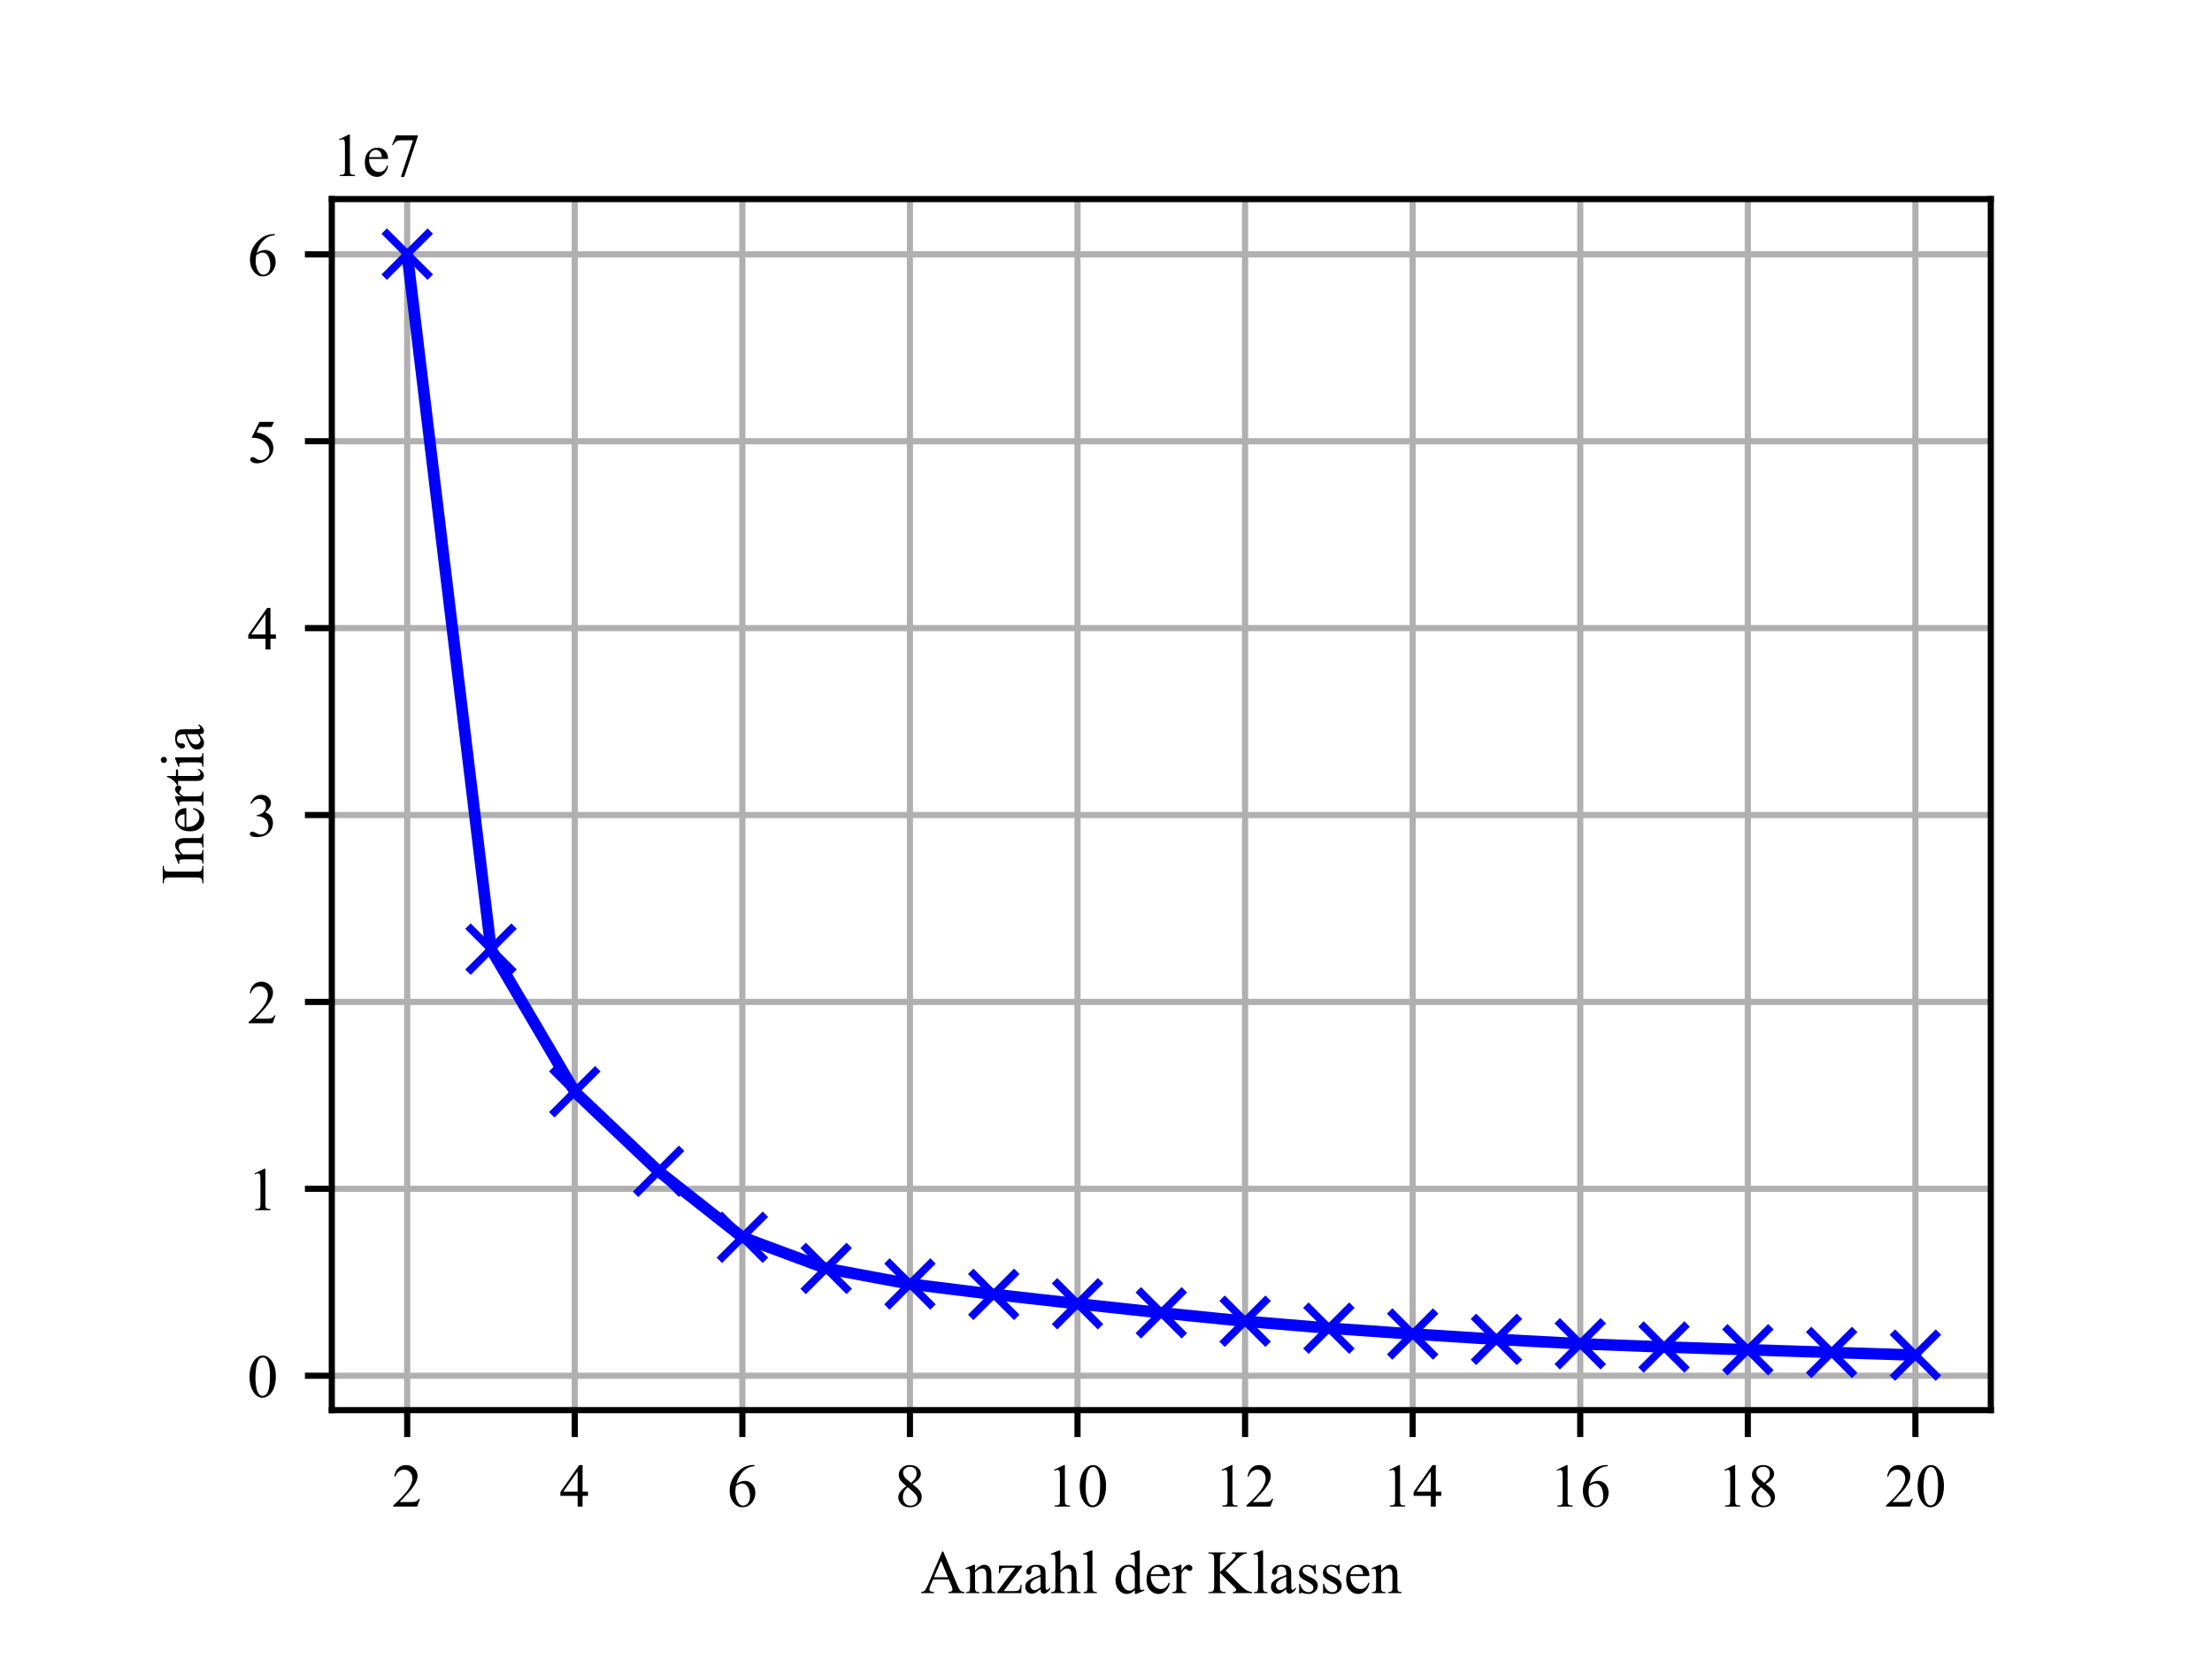
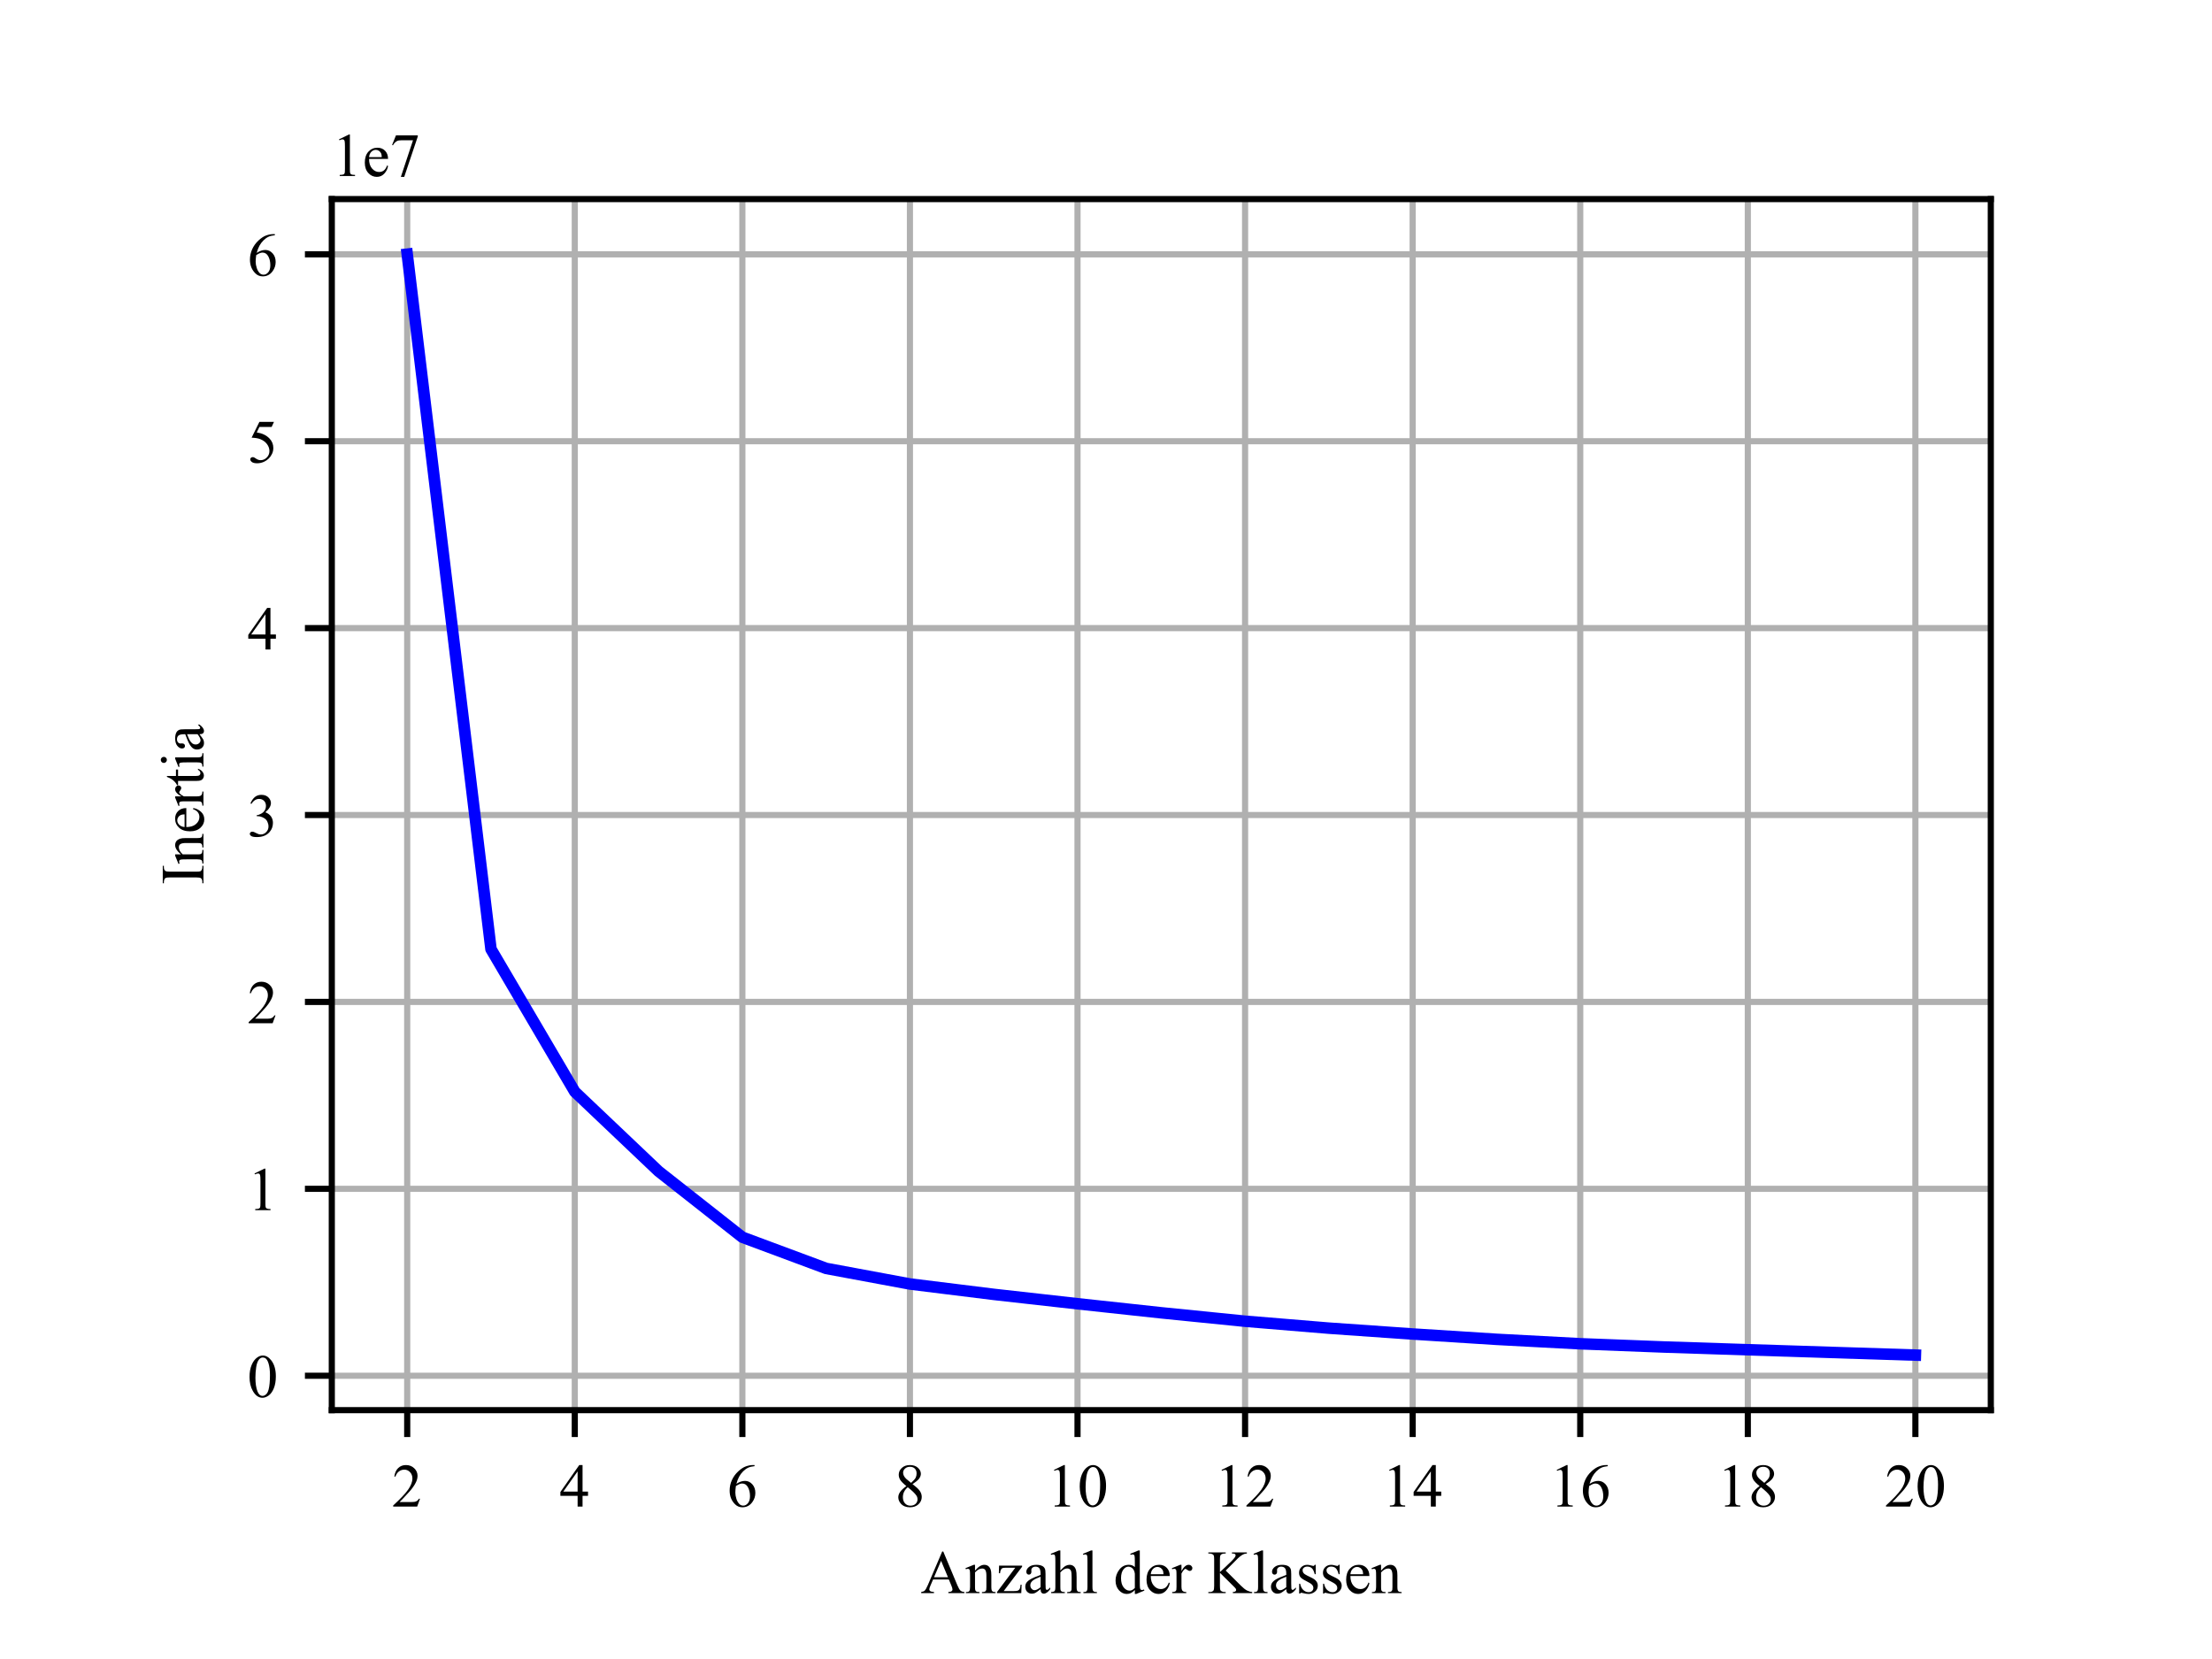
<svg xmlns="http://www.w3.org/2000/svg" xmlns:xlink="http://www.w3.org/1999/xlink" width="288pt" height="216pt" viewBox="0 0 288 216" version="1.1">
  <defs>
    <style type="text/css">*{stroke-linejoin: round; stroke-linecap: butt}</style>
  </defs>
  <g id="figure_1">
    <g id="patch_1">
      <path d="M 0 216  L 288 216  L 288 0  L 0 0  z " style="fill: #ffffff" />
    </g>
    <g id="axes_1">
      <g id="patch_2">
        <path d="M 43.2 183.6  L 259.2 183.6  L 259.2 25.92  L 43.2 25.92  z " style="fill: #ffffff" />
      </g>
      <g id="matplotlib.axis_1">
        <g id="xtick_1">
          <g id="line2d_1">
-             <path d="M 53.018 183.6  L 53.018 25.92  " clip-path="url(#p576af8248b)" style="fill: none; stroke: #b0b0b0; stroke-width: 0.8; stroke-linecap: square" />
+             <path d="M 53.018 183.6  L 53.018 25.92  " clip-path="url(#p8a25c6d193)" style="fill: none; stroke: #b0b0b0; stroke-width: 0.8; stroke-linecap: square" />
          </g>
          <g id="line2d_2">
            <defs>
-               <path id="m3643030b24" d="M 0 0  L 0 3.5  " style="stroke: #000000; stroke-width: 0.8" />
-             </defs>
-             <g>
-               <use xlink:href="#m3643030b24" x="53.018" y="183.6" style="stroke: #000000; stroke-width: 0.8" />
+               <path id="m3c3bf019f0" d="M 0 0  L 0 3.5  " style="stroke: #000000; stroke-width: 0.8" />
+             </defs>
+             <g>
+               <use xlink:href="#m3c3bf019f0" x="53.018" y="183.6" style="stroke: #000000; stroke-width: 0.8" />
            </g>
          </g>
          <g id="text_1">
            <g transform="translate(51.01818 196.155) scale(0.08 -0.08)">
              <defs>
                <path id="TimesNewRomanPSMT-32" d="M 2934 816  L 2638 0  L 138 0  L 138 116  Q 1241 1122 1691 1759  Q 2141 2397 2141 2925  Q 2141 3328 1894 3587  Q 1647 3847 1303 3847  Q 991 3847 742 3664  Q 494 3481 375 3128  L 259 3128  Q 338 3706 661 4015  Q 984 4325 1469 4325  Q 1984 4325 2329 3994  Q 2675 3663 2675 3213  Q 2675 2891 2525 2569  Q 2294 2063 1775 1497  Q 997 647 803 472  L 1909 472  Q 2247 472 2383 497  Q 2519 522 2628 598  Q 2738 675 2819 816  L 2934 816  z " transform="scale(0.015625)" />
              </defs>
              <use xlink:href="#TimesNewRomanPSMT-32" />
            </g>
          </g>
        </g>
        <g id="xtick_2">
          <g id="line2d_3">
-             <path d="M 74.836 183.6  L 74.836 25.92  " clip-path="url(#p576af8248b)" style="fill: none; stroke: #b0b0b0; stroke-width: 0.8; stroke-linecap: square" />
+             <path d="M 74.836 183.6  L 74.836 25.92  " clip-path="url(#p8a25c6d193)" style="fill: none; stroke: #b0b0b0; stroke-width: 0.8; stroke-linecap: square" />
          </g>
          <g id="line2d_4">
            <g>
-               <use xlink:href="#m3643030b24" x="74.836" y="183.6" style="stroke: #000000; stroke-width: 0.8" />
+               <use xlink:href="#m3c3bf019f0" x="74.836" y="183.6" style="stroke: #000000; stroke-width: 0.8" />
            </g>
          </g>
          <g id="text_2">
            <g transform="translate(72.83636 196.155) scale(0.08 -0.08)">
              <defs>
                <path id="TimesNewRomanPSMT-34" d="M 2978 1563  L 2978 1119  L 2409 1119  L 2409 0  L 1894 0  L 1894 1119  L 100 1119  L 100 1519  L 2066 4325  L 2409 4325  L 2409 1563  L 2978 1563  z M 1894 1563  L 1894 3666  L 406 1563  L 1894 1563  z " transform="scale(0.015625)" />
              </defs>
              <use xlink:href="#TimesNewRomanPSMT-34" />
            </g>
          </g>
        </g>
        <g id="xtick_3">
          <g id="line2d_5">
-             <path d="M 96.655 183.6  L 96.655 25.92  " clip-path="url(#p576af8248b)" style="fill: none; stroke: #b0b0b0; stroke-width: 0.8; stroke-linecap: square" />
+             <path d="M 96.655 183.6  L 96.655 25.92  " clip-path="url(#p8a25c6d193)" style="fill: none; stroke: #b0b0b0; stroke-width: 0.8; stroke-linecap: square" />
          </g>
          <g id="line2d_6">
            <g>
-               <use xlink:href="#m3643030b24" x="96.655" y="183.6" style="stroke: #000000; stroke-width: 0.8" />
+               <use xlink:href="#m3c3bf019f0" x="96.655" y="183.6" style="stroke: #000000; stroke-width: 0.8" />
            </g>
          </g>
          <g id="text_3">
            <g transform="translate(94.65454 196.155) scale(0.08 -0.08)">
              <defs>
                <path id="TimesNewRomanPSMT-36" d="M 2869 4325  L 2869 4209  Q 2456 4169 2195 4045  Q 1934 3922 1679 3669  Q 1425 3416 1258 3105  Q 1091 2794 978 2366  Q 1428 2675 1881 2675  Q 2316 2675 2634 2325  Q 2953 1975 2953 1425  Q 2953 894 2631 456  Q 2244 -75 1606 -75  Q 1172 -75 869 213  Q 275 772 275 1663  Q 275 2231 503 2743  Q 731 3256 1154 3653  Q 1578 4050 1965 4187  Q 2353 4325 2688 4325  L 2869 4325  z M 925 2138  Q 869 1716 869 1456  Q 869 1156 980 804  Q 1091 453 1309 247  Q 1469 100 1697 100  Q 1969 100 2183 356  Q 2397 613 2397 1088  Q 2397 1622 2184 2012  Q 1972 2403 1581 2403  Q 1463 2403 1327 2353  Q 1191 2303 925 2138  z " transform="scale(0.015625)" />
              </defs>
              <use xlink:href="#TimesNewRomanPSMT-36" />
            </g>
          </g>
        </g>
        <g id="xtick_4">
          <g id="line2d_7">
-             <path d="M 118.473 183.6  L 118.473 25.92  " clip-path="url(#p576af8248b)" style="fill: none; stroke: #b0b0b0; stroke-width: 0.8; stroke-linecap: square" />
+             <path d="M 118.473 183.6  L 118.473 25.92  " clip-path="url(#p8a25c6d193)" style="fill: none; stroke: #b0b0b0; stroke-width: 0.8; stroke-linecap: square" />
          </g>
          <g id="line2d_8">
            <g>
-               <use xlink:href="#m3643030b24" x="118.473" y="183.6" style="stroke: #000000; stroke-width: 0.8" />
+               <use xlink:href="#m3c3bf019f0" x="118.473" y="183.6" style="stroke: #000000; stroke-width: 0.8" />
            </g>
          </g>
          <g id="text_4">
            <g transform="translate(116.4727 196.155) scale(0.08 -0.08)">
              <defs>
                <path id="TimesNewRomanPSMT-38" d="M 1228 2134  Q 725 2547 579 2797  Q 434 3047 434 3316  Q 434 3728 753 4026  Q 1072 4325 1600 4325  Q 2113 4325 2425 4047  Q 2738 3769 2738 3413  Q 2738 3175 2569 2928  Q 2400 2681 1866 2347  Q 2416 1922 2594 1678  Q 2831 1359 2831 1006  Q 2831 559 2490 242  Q 2150 -75 1597 -75  Q 994 -75 656 303  Q 388 606 388 966  Q 388 1247 577 1523  Q 766 1800 1228 2134  z M 1719 2469  Q 2094 2806 2194 3001  Q 2294 3197 2294 3444  Q 2294 3772 2109 3958  Q 1925 4144 1606 4144  Q 1288 4144 1088 3959  Q 888 3775 888 3528  Q 888 3366 970 3203  Q 1053 3041 1206 2894  L 1719 2469  z M 1375 2016  Q 1116 1797 991 1539  Q 866 1281 866 981  Q 866 578 1086 336  Q 1306 94 1647 94  Q 1984 94 2187 284  Q 2391 475 2391 747  Q 2391 972 2272 1150  Q 2050 1481 1375 2016  z " transform="scale(0.015625)" />
              </defs>
              <use xlink:href="#TimesNewRomanPSMT-38" />
            </g>
          </g>
        </g>
        <g id="xtick_5">
          <g id="line2d_9">
-             <path d="M 140.291 183.6  L 140.291 25.92  " clip-path="url(#p576af8248b)" style="fill: none; stroke: #b0b0b0; stroke-width: 0.8; stroke-linecap: square" />
+             <path d="M 140.291 183.6  L 140.291 25.92  " clip-path="url(#p8a25c6d193)" style="fill: none; stroke: #b0b0b0; stroke-width: 0.8; stroke-linecap: square" />
          </g>
          <g id="line2d_10">
            <g>
-               <use xlink:href="#m3643030b24" x="140.291" y="183.6" style="stroke: #000000; stroke-width: 0.8" />
+               <use xlink:href="#m3c3bf019f0" x="140.291" y="183.6" style="stroke: #000000; stroke-width: 0.8" />
            </g>
          </g>
          <g id="text_5">
            <g transform="translate(136.2909 196.155) scale(0.08 -0.08)">
              <defs>
                <path id="TimesNewRomanPSMT-31" d="M 750 3822  L 1781 4325  L 1884 4325  L 1884 747  Q 1884 391 1914 303  Q 1944 216 2037 169  Q 2131 122 2419 116  L 2419 0  L 825 0  L 825 116  Q 1125 122 1212 167  Q 1300 213 1334 289  Q 1369 366 1369 747  L 1369 3034  Q 1369 3497 1338 3628  Q 1316 3728 1258 3775  Q 1200 3822 1119 3822  Q 1003 3822 797 3725  L 750 3822  z " transform="scale(0.015625)" />
                <path id="TimesNewRomanPSMT-30" d="M 231 2094  Q 231 2819 450 3342  Q 669 3866 1031 4122  Q 1313 4325 1613 4325  Q 2100 4325 2488 3828  Q 2972 3213 2972 2159  Q 2972 1422 2759 906  Q 2547 391 2217 158  Q 1888 -75 1581 -75  Q 975 -75 572 641  Q 231 1244 231 2094  z M 844 2016  Q 844 1141 1059 588  Q 1238 122 1591 122  Q 1759 122 1940 273  Q 2122 425 2216 781  Q 2359 1319 2359 2297  Q 2359 3022 2209 3506  Q 2097 3866 1919 4016  Q 1791 4119 1609 4119  Q 1397 4119 1231 3928  Q 1006 3669 925 3112  Q 844 2556 844 2016  z " transform="scale(0.015625)" />
              </defs>
              <use xlink:href="#TimesNewRomanPSMT-31" />
              <use xlink:href="#TimesNewRomanPSMT-30" x="50" />
            </g>
          </g>
        </g>
        <g id="xtick_6">
          <g id="line2d_11">
-             <path d="M 162.109 183.6  L 162.109 25.92  " clip-path="url(#p576af8248b)" style="fill: none; stroke: #b0b0b0; stroke-width: 0.8; stroke-linecap: square" />
+             <path d="M 162.109 183.6  L 162.109 25.92  " clip-path="url(#p8a25c6d193)" style="fill: none; stroke: #b0b0b0; stroke-width: 0.8; stroke-linecap: square" />
          </g>
          <g id="line2d_12">
            <g>
-               <use xlink:href="#m3643030b24" x="162.109" y="183.6" style="stroke: #000000; stroke-width: 0.8" />
+               <use xlink:href="#m3c3bf019f0" x="162.109" y="183.6" style="stroke: #000000; stroke-width: 0.8" />
            </g>
          </g>
          <g id="text_6">
            <g transform="translate(158.1091 196.155) scale(0.08 -0.08)">
              <use xlink:href="#TimesNewRomanPSMT-31" />
              <use xlink:href="#TimesNewRomanPSMT-32" x="50" />
            </g>
          </g>
        </g>
        <g id="xtick_7">
          <g id="line2d_13">
-             <path d="M 183.927 183.6  L 183.927 25.92  " clip-path="url(#p576af8248b)" style="fill: none; stroke: #b0b0b0; stroke-width: 0.8; stroke-linecap: square" />
+             <path d="M 183.927 183.6  L 183.927 25.92  " clip-path="url(#p8a25c6d193)" style="fill: none; stroke: #b0b0b0; stroke-width: 0.8; stroke-linecap: square" />
          </g>
          <g id="line2d_14">
            <g>
-               <use xlink:href="#m3643030b24" x="183.927" y="183.6" style="stroke: #000000; stroke-width: 0.8" />
+               <use xlink:href="#m3c3bf019f0" x="183.927" y="183.6" style="stroke: #000000; stroke-width: 0.8" />
            </g>
          </g>
          <g id="text_7">
            <g transform="translate(179.9273 196.155) scale(0.08 -0.08)">
              <use xlink:href="#TimesNewRomanPSMT-31" />
              <use xlink:href="#TimesNewRomanPSMT-34" x="50" />
            </g>
          </g>
        </g>
        <g id="xtick_8">
          <g id="line2d_15">
-             <path d="M 205.745 183.6  L 205.745 25.92  " clip-path="url(#p576af8248b)" style="fill: none; stroke: #b0b0b0; stroke-width: 0.8; stroke-linecap: square" />
+             <path d="M 205.745 183.6  L 205.745 25.92  " clip-path="url(#p8a25c6d193)" style="fill: none; stroke: #b0b0b0; stroke-width: 0.8; stroke-linecap: square" />
          </g>
          <g id="line2d_16">
            <g>
-               <use xlink:href="#m3643030b24" x="205.745" y="183.6" style="stroke: #000000; stroke-width: 0.8" />
+               <use xlink:href="#m3c3bf019f0" x="205.745" y="183.6" style="stroke: #000000; stroke-width: 0.8" />
            </g>
          </g>
          <g id="text_8">
            <g transform="translate(201.7455 196.155) scale(0.08 -0.08)">
              <use xlink:href="#TimesNewRomanPSMT-31" />
              <use xlink:href="#TimesNewRomanPSMT-36" x="50" />
            </g>
          </g>
        </g>
        <g id="xtick_9">
          <g id="line2d_17">
-             <path d="M 227.564 183.6  L 227.564 25.92  " clip-path="url(#p576af8248b)" style="fill: none; stroke: #b0b0b0; stroke-width: 0.8; stroke-linecap: square" />
+             <path d="M 227.564 183.6  L 227.564 25.92  " clip-path="url(#p8a25c6d193)" style="fill: none; stroke: #b0b0b0; stroke-width: 0.8; stroke-linecap: square" />
          </g>
          <g id="line2d_18">
            <g>
-               <use xlink:href="#m3643030b24" x="227.564" y="183.6" style="stroke: #000000; stroke-width: 0.8" />
+               <use xlink:href="#m3c3bf019f0" x="227.564" y="183.6" style="stroke: #000000; stroke-width: 0.8" />
            </g>
          </g>
          <g id="text_9">
            <g transform="translate(223.5636 196.155) scale(0.08 -0.08)">
              <use xlink:href="#TimesNewRomanPSMT-31" />
              <use xlink:href="#TimesNewRomanPSMT-38" x="50" />
            </g>
          </g>
        </g>
        <g id="xtick_10">
          <g id="line2d_19">
-             <path d="M 249.382 183.6  L 249.382 25.92  " clip-path="url(#p576af8248b)" style="fill: none; stroke: #b0b0b0; stroke-width: 0.8; stroke-linecap: square" />
+             <path d="M 249.382 183.6  L 249.382 25.92  " clip-path="url(#p8a25c6d193)" style="fill: none; stroke: #b0b0b0; stroke-width: 0.8; stroke-linecap: square" />
          </g>
          <g id="line2d_20">
            <g>
-               <use xlink:href="#m3643030b24" x="249.382" y="183.6" style="stroke: #000000; stroke-width: 0.8" />
+               <use xlink:href="#m3c3bf019f0" x="249.382" y="183.6" style="stroke: #000000; stroke-width: 0.8" />
            </g>
          </g>
          <g id="text_10">
            <g transform="translate(245.3818 196.155) scale(0.08 -0.08)">
              <use xlink:href="#TimesNewRomanPSMT-32" />
              <use xlink:href="#TimesNewRomanPSMT-30" x="50" />
            </g>
          </g>
        </g>
        <g id="text_11">
          <g transform="translate(119.8762 207.4212) scale(0.08 -0.08)">
            <defs>
              <path id="TimesNewRomanPSMT-41" d="M 2928 1419  L 1288 1419  L 1000 750  Q 894 503 894 381  Q 894 284 986 211  Q 1078 138 1384 116  L 1384 0  L 50 0  L 50 116  Q 316 163 394 238  Q 553 388 747 847  L 2238 4334  L 2347 4334  L 3822 809  Q 4000 384 4145 257  Q 4291 131 4550 116  L 4550 0  L 2878 0  L 2878 116  Q 3131 128 3220 200  Q 3309 272 3309 375  Q 3309 513 3184 809  L 2928 1419  z M 2841 1650  L 2122 3363  L 1384 1650  L 2841 1650  z " transform="scale(0.015625)" />
              <path id="TimesNewRomanPSMT-6e" d="M 1034 2341  Q 1538 2947 1994 2947  Q 2228 2947 2397 2830  Q 2566 2713 2666 2444  Q 2734 2256 2734 1869  L 2734 647  Q 2734 375 2778 278  Q 2813 200 2889 156  Q 2966 113 3172 113  L 3172 0  L 1756 0  L 1756 113  L 1816 113  Q 2016 113 2095 173  Q 2175 234 2206 353  Q 2219 400 2219 647  L 2219 1819  Q 2219 2209 2117 2386  Q 2016 2563 1775 2563  Q 1403 2563 1034 2156  L 1034 647  Q 1034 356 1069 288  Q 1113 197 1189 155  Q 1266 113 1500 113  L 1500 0  L 84 0  L 84 113  L 147 113  Q 366 113 442 223  Q 519 334 519 647  L 519 1709  Q 519 2225 495 2337  Q 472 2450 423 2490  Q 375 2531 294 2531  Q 206 2531 84 2484  L 38 2597  L 900 2947  L 1034 2947  L 1034 2341  z " transform="scale(0.015625)" />
              <path id="TimesNewRomanPSMT-7a" d="M 2688 878  L 2653 0  L 128 0  L 128 113  L 2028 2644  L 1091 2644  Q 788 2644 694 2605  Q 600 2566 541 2456  Q 456 2300 444 2069  L 319 2069  L 338 2863  L 2738 2863  L 2738 2747  L 819 209  L 1863 209  Q 2191 209 2308 264  Q 2425 319 2497 456  Q 2547 556 2581 878  L 2688 878  z " transform="scale(0.015625)" />
              <path id="TimesNewRomanPSMT-61" d="M 1822 413  Q 1381 72 1269 19  Q 1100 -59 909 -59  Q 613 -59 420 144  Q 228 347 228 678  Q 228 888 322 1041  Q 450 1253 767 1440  Q 1084 1628 1822 1897  L 1822 2009  Q 1822 2438 1686 2597  Q 1550 2756 1291 2756  Q 1094 2756 978 2650  Q 859 2544 859 2406  L 866 2225  Q 866 2081 792 2003  Q 719 1925 600 1925  Q 484 1925 411 2006  Q 338 2088 338 2228  Q 338 2497 613 2722  Q 888 2947 1384 2947  Q 1766 2947 2009 2819  Q 2194 2722 2281 2516  Q 2338 2381 2338 1966  L 2338 994  Q 2338 584 2353 492  Q 2369 400 2405 369  Q 2441 338 2488 338  Q 2538 338 2575 359  Q 2641 400 2828 588  L 2828 413  Q 2478 -56 2159 -56  Q 2006 -56 1915 50  Q 1825 156 1822 413  z M 1822 616  L 1822 1706  Q 1350 1519 1213 1441  Q 966 1303 859 1153  Q 753 1003 753 825  Q 753 600 887 451  Q 1022 303 1197 303  Q 1434 303 1822 616  z " transform="scale(0.015625)" />
              <path id="TimesNewRomanPSMT-68" d="M 1041 4444  L 1041 2350  Q 1388 2731 1591 2839  Q 1794 2947 1997 2947  Q 2241 2947 2416 2812  Q 2591 2678 2675 2391  Q 2734 2191 2734 1659  L 2734 647  Q 2734 375 2778 275  Q 2809 200 2884 156  Q 2959 113 3159 113  L 3159 0  L 1753 0  L 1753 113  L 1819 113  Q 2019 113 2097 173  Q 2175 234 2206 353  Q 2216 403 2216 647  L 2216 1659  Q 2216 2128 2167 2275  Q 2119 2422 2012 2495  Q 1906 2569 1756 2569  Q 1603 2569 1437 2487  Q 1272 2406 1041 2159  L 1041 647  Q 1041 353 1073 281  Q 1106 209 1195 161  Q 1284 113 1503 113  L 1503 0  L 84 0  L 84 113  Q 275 113 384 172  Q 447 203 484 290  Q 522 378 522 647  L 522 3238  Q 522 3728 498 3840  Q 475 3953 426 3993  Q 378 4034 297 4034  Q 231 4034 84 3984  L 41 4094  L 897 4444  L 1041 4444  z " transform="scale(0.015625)" />
              <path id="TimesNewRomanPSMT-6c" d="M 1184 4444  L 1184 647  Q 1184 378 1223 290  Q 1263 203 1344 158  Q 1425 113 1647 113  L 1647 0  L 244 0  L 244 113  Q 441 113 512 153  Q 584 194 625 287  Q 666 381 666 647  L 666 3247  Q 666 3731 644 3842  Q 622 3953 573 3993  Q 525 4034 450 4034  Q 369 4034 244 3984  L 191 4094  L 1044 4444  L 1184 4444  z " transform="scale(0.015625)" />
              <path id="TimesNewRomanPSMT-20" transform="scale(0.015625)" />
              <path id="TimesNewRomanPSMT-64" d="M 2222 322  Q 2013 103 1813 7  Q 1613 -88 1381 -88  Q 913 -88 563 304  Q 213 697 213 1313  Q 213 1928 600 2439  Q 988 2950 1597 2950  Q 1975 2950 2222 2709  L 2222 3238  Q 2222 3728 2198 3840  Q 2175 3953 2125 3993  Q 2075 4034 2000 4034  Q 1919 4034 1784 3984  L 1744 4094  L 2597 4444  L 2738 4444  L 2738 1134  Q 2738 631 2761 520  Q 2784 409 2836 365  Q 2888 322 2956 322  Q 3041 322 3181 375  L 3216 266  L 2366 -88  L 2222 -88  L 2222 322  z M 2222 541  L 2222 2016  Q 2203 2228 2109 2403  Q 2016 2578 1861 2667  Q 1706 2756 1559 2756  Q 1284 2756 1069 2509  Q 784 2184 784 1559  Q 784 928 1059 592  Q 1334 256 1672 256  Q 1956 256 2222 541  z " transform="scale(0.015625)" />
              <path id="TimesNewRomanPSMT-65" d="M 681 1784  Q 678 1147 991 784  Q 1303 422 1725 422  Q 2006 422 2214 576  Q 2422 731 2563 1106  L 2659 1044  Q 2594 616 2278 264  Q 1963 -88 1488 -88  Q 972 -88 605 314  Q 238 716 238 1394  Q 238 2128 614 2539  Q 991 2950 1559 2950  Q 2041 2950 2350 2633  Q 2659 2316 2659 1784  L 681 1784  z M 681 1966  L 2006 1966  Q 1991 2241 1941 2353  Q 1863 2528 1708 2628  Q 1553 2728 1384 2728  Q 1125 2728 920 2526  Q 716 2325 681 1966  z " transform="scale(0.015625)" />
              <path id="TimesNewRomanPSMT-72" d="M 1038 2947  L 1038 2303  Q 1397 2947 1775 2947  Q 1947 2947 2059 2842  Q 2172 2738 2172 2600  Q 2172 2478 2090 2393  Q 2009 2309 1897 2309  Q 1788 2309 1652 2417  Q 1516 2525 1450 2525  Q 1394 2525 1328 2463  Q 1188 2334 1038 2041  L 1038 669  Q 1038 431 1097 309  Q 1138 225 1241 169  Q 1344 113 1538 113  L 1538 0  L 72 0  L 72 113  Q 291 113 397 181  Q 475 231 506 341  Q 522 394 522 644  L 522 1753  Q 522 2253 501 2348  Q 481 2444 426 2487  Q 372 2531 291 2531  Q 194 2531 72 2484  L 41 2597  L 906 2947  L 1038 2947  z " transform="scale(0.015625)" />
              <path id="TimesNewRomanPSMT-4b" d="M 1913 2350  L 3475 797  Q 3859 413 4131 273  Q 4403 134 4675 116  L 4675 0  L 2659 0  L 2659 116  Q 2841 116 2920 177  Q 3000 238 3000 313  Q 3000 388 2970 447  Q 2941 506 2775 669  L 1313 2116  L 1313 750  Q 1313 428 1353 325  Q 1384 247 1484 191  Q 1619 116 1769 116  L 1913 116  L 1913 0  L 106 0  L 106 116  L 256 116  Q 519 116 638 269  Q 713 369 713 750  L 713 3488  Q 713 3809 672 3916  Q 641 3991 544 4047  Q 406 4122 256 4122  L 106 4122  L 106 4238  L 1913 4238  L 1913 4122  L 1769 4122  Q 1622 4122 1484 4050  Q 1388 4000 1350 3900  Q 1313 3800 1313 3488  L 1313 2191  Q 1375 2250 1741 2588  Q 2669 3438 2863 3722  Q 2947 3847 2947 3941  Q 2947 4013 2881 4067  Q 2816 4122 2659 4122  L 2563 4122  L 2563 4238  L 4119 4238  L 4119 4122  Q 3981 4119 3868 4084  Q 3756 4050 3593 3951  Q 3431 3853 3194 3634  Q 3125 3572 2559 2994  L 1913 2350  z " transform="scale(0.015625)" />
              <path id="TimesNewRomanPSMT-73" d="M 2050 2947  L 2050 1972  L 1947 1972  Q 1828 2431 1642 2597  Q 1456 2763 1169 2763  Q 950 2763 815 2647  Q 681 2531 681 2391  Q 681 2216 781 2091  Q 878 1963 1175 1819  L 1631 1597  Q 2266 1288 2266 781  Q 2266 391 1970 151  Q 1675 -88 1309 -88  Q 1047 -88 709 6  Q 606 38 541 38  Q 469 38 428 -44  L 325 -44  L 325 978  L 428 978  Q 516 541 762 319  Q 1009 97 1316 97  Q 1531 97 1667 223  Q 1803 350 1803 528  Q 1803 744 1651 891  Q 1500 1038 1047 1263  Q 594 1488 453 1669  Q 313 1847 313 2119  Q 313 2472 555 2709  Q 797 2947 1181 2947  Q 1350 2947 1591 2875  Q 1750 2828 1803 2828  Q 1853 2828 1881 2850  Q 1909 2872 1947 2947  L 2050 2947  z " transform="scale(0.015625)" />
            </defs>
            <use xlink:href="#TimesNewRomanPSMT-41" />
            <use xlink:href="#TimesNewRomanPSMT-6e" x="72.217" />
            <use xlink:href="#TimesNewRomanPSMT-7a" x="122.217" />
            <use xlink:href="#TimesNewRomanPSMT-61" x="166.602" />
            <use xlink:href="#TimesNewRomanPSMT-68" x="210.986" />
            <use xlink:href="#TimesNewRomanPSMT-6c" x="260.986" />
            <use xlink:href="#TimesNewRomanPSMT-20" x="288.77" />
            <use xlink:href="#TimesNewRomanPSMT-64" x="313.77" />
            <use xlink:href="#TimesNewRomanPSMT-65" x="363.77" />
            <use xlink:href="#TimesNewRomanPSMT-72" x="408.154" />
            <use xlink:href="#TimesNewRomanPSMT-20" x="441.455" />
            <use xlink:href="#TimesNewRomanPSMT-4b" x="466.455" />
            <use xlink:href="#TimesNewRomanPSMT-6c" x="538.672" />
            <use xlink:href="#TimesNewRomanPSMT-61" x="566.455" />
            <use xlink:href="#TimesNewRomanPSMT-73" x="610.84" />
            <use xlink:href="#TimesNewRomanPSMT-73" x="649.756" />
            <use xlink:href="#TimesNewRomanPSMT-65" x="688.672" />
            <use xlink:href="#TimesNewRomanPSMT-6e" x="733.057" />
          </g>
        </g>
      </g>
      <g id="matplotlib.axis_2">
        <g id="ytick_1">
          <g id="line2d_21">
-             <path d="M 43.2 179.118  L 259.2 179.118  " clip-path="url(#p576af8248b)" style="fill: none; stroke: #b0b0b0; stroke-width: 0.8; stroke-linecap: square" />
+             <path d="M 43.2 179.118  L 259.2 179.118  " clip-path="url(#p8a25c6d193)" style="fill: none; stroke: #b0b0b0; stroke-width: 0.8; stroke-linecap: square" />
          </g>
          <g id="line2d_22">
            <defs>
-               <path id="mb52c6fc9d1" d="M 0 0  L -3.5 0  " style="stroke: #000000; stroke-width: 0.8" />
-             </defs>
-             <g>
-               <use xlink:href="#mb52c6fc9d1" x="43.2" y="179.118" style="stroke: #000000; stroke-width: 0.8" />
+               <path id="mf83b207fa9" d="M 0 0  L -3.5 0  " style="stroke: #000000; stroke-width: 0.8" />
+             </defs>
+             <g>
+               <use xlink:href="#mf83b207fa9" x="43.2" y="179.118" style="stroke: #000000; stroke-width: 0.8" />
            </g>
          </g>
          <g id="text_12">
            <g transform="translate(32.2 181.8954) scale(0.08 -0.08)">
              <use xlink:href="#TimesNewRomanPSMT-30" />
            </g>
          </g>
        </g>
        <g id="ytick_2">
          <g id="line2d_23">
-             <path d="M 43.2 154.784  L 259.2 154.784  " clip-path="url(#p576af8248b)" style="fill: none; stroke: #b0b0b0; stroke-width: 0.8; stroke-linecap: square" />
+             <path d="M 43.2 154.784  L 259.2 154.784  " clip-path="url(#p8a25c6d193)" style="fill: none; stroke: #b0b0b0; stroke-width: 0.8; stroke-linecap: square" />
          </g>
          <g id="line2d_24">
            <g>
-               <use xlink:href="#mb52c6fc9d1" x="43.2" y="154.784" style="stroke: #000000; stroke-width: 0.8" />
+               <use xlink:href="#mf83b207fa9" x="43.2" y="154.784" style="stroke: #000000; stroke-width: 0.8" />
            </g>
          </g>
          <g id="text_13">
            <g transform="translate(32.2 157.561) scale(0.08 -0.08)">
              <use xlink:href="#TimesNewRomanPSMT-31" />
            </g>
          </g>
        </g>
        <g id="ytick_3">
          <g id="line2d_25">
-             <path d="M 43.2 130.449  L 259.2 130.449  " clip-path="url(#p576af8248b)" style="fill: none; stroke: #b0b0b0; stroke-width: 0.8; stroke-linecap: square" />
+             <path d="M 43.2 130.449  L 259.2 130.449  " clip-path="url(#p8a25c6d193)" style="fill: none; stroke: #b0b0b0; stroke-width: 0.8; stroke-linecap: square" />
          </g>
          <g id="line2d_26">
            <g>
-               <use xlink:href="#mb52c6fc9d1" x="43.2" y="130.449" style="stroke: #000000; stroke-width: 0.8" />
+               <use xlink:href="#mf83b207fa9" x="43.2" y="130.449" style="stroke: #000000; stroke-width: 0.8" />
            </g>
          </g>
          <g id="text_14">
            <g transform="translate(32.2 133.2267) scale(0.08 -0.08)">
              <use xlink:href="#TimesNewRomanPSMT-32" />
            </g>
          </g>
        </g>
        <g id="ytick_4">
          <g id="line2d_27">
-             <path d="M 43.2 106.115  L 259.2 106.115  " clip-path="url(#p576af8248b)" style="fill: none; stroke: #b0b0b0; stroke-width: 0.8; stroke-linecap: square" />
+             <path d="M 43.2 106.115  L 259.2 106.115  " clip-path="url(#p8a25c6d193)" style="fill: none; stroke: #b0b0b0; stroke-width: 0.8; stroke-linecap: square" />
          </g>
          <g id="line2d_28">
            <g>
-               <use xlink:href="#mb52c6fc9d1" x="43.2" y="106.115" style="stroke: #000000; stroke-width: 0.8" />
+               <use xlink:href="#mf83b207fa9" x="43.2" y="106.115" style="stroke: #000000; stroke-width: 0.8" />
            </g>
          </g>
          <g id="text_15">
            <g transform="translate(32.2 108.8923) scale(0.08 -0.08)">
              <defs>
                <path id="TimesNewRomanPSMT-33" d="M 325 3431  Q 506 3859 782 4092  Q 1059 4325 1472 4325  Q 1981 4325 2253 3994  Q 2459 3747 2459 3466  Q 2459 3003 1878 2509  Q 2269 2356 2469 2072  Q 2669 1788 2669 1403  Q 2669 853 2319 450  Q 1863 -75 997 -75  Q 569 -75 414 31  Q 259 138 259 259  Q 259 350 332 419  Q 406 488 509 488  Q 588 488 669 463  Q 722 447 909 348  Q 1097 250 1169 231  Q 1284 197 1416 197  Q 1734 197 1970 444  Q 2206 691 2206 1028  Q 2206 1275 2097 1509  Q 2016 1684 1919 1775  Q 1784 1900 1550 2001  Q 1316 2103 1072 2103  L 972 2103  L 972 2197  Q 1219 2228 1467 2375  Q 1716 2522 1828 2728  Q 1941 2934 1941 3181  Q 1941 3503 1739 3701  Q 1538 3900 1238 3900  Q 753 3900 428 3381  L 325 3431  z " transform="scale(0.015625)" />
              </defs>
              <use xlink:href="#TimesNewRomanPSMT-33" />
            </g>
          </g>
        </g>
        <g id="ytick_5">
          <g id="line2d_29">
-             <path d="M 43.2 81.78  L 259.2 81.78  " clip-path="url(#p576af8248b)" style="fill: none; stroke: #b0b0b0; stroke-width: 0.8; stroke-linecap: square" />
+             <path d="M 43.2 81.78  L 259.2 81.78  " clip-path="url(#p8a25c6d193)" style="fill: none; stroke: #b0b0b0; stroke-width: 0.8; stroke-linecap: square" />
          </g>
          <g id="line2d_30">
            <g>
-               <use xlink:href="#mb52c6fc9d1" x="43.2" y="81.78" style="stroke: #000000; stroke-width: 0.8" />
+               <use xlink:href="#mf83b207fa9" x="43.2" y="81.78" style="stroke: #000000; stroke-width: 0.8" />
            </g>
          </g>
          <g id="text_16">
            <g transform="translate(32.2 84.55796) scale(0.08 -0.08)">
              <use xlink:href="#TimesNewRomanPSMT-34" />
            </g>
          </g>
        </g>
        <g id="ytick_6">
          <g id="line2d_31">
-             <path d="M 43.2 57.446  L 259.2 57.446  " clip-path="url(#p576af8248b)" style="fill: none; stroke: #b0b0b0; stroke-width: 0.8; stroke-linecap: square" />
+             <path d="M 43.2 57.446  L 259.2 57.446  " clip-path="url(#p8a25c6d193)" style="fill: none; stroke: #b0b0b0; stroke-width: 0.8; stroke-linecap: square" />
          </g>
          <g id="line2d_32">
            <g>
-               <use xlink:href="#mb52c6fc9d1" x="43.2" y="57.446" style="stroke: #000000; stroke-width: 0.8" />
+               <use xlink:href="#mf83b207fa9" x="43.2" y="57.446" style="stroke: #000000; stroke-width: 0.8" />
            </g>
          </g>
          <g id="text_17">
            <g transform="translate(32.2 60.22361) scale(0.08 -0.08)">
              <defs>
                <path id="TimesNewRomanPSMT-35" d="M 2778 4238  L 2534 3706  L 1259 3706  L 981 3138  Q 1809 3016 2294 2522  Q 2709 2097 2709 1522  Q 2709 1188 2573 903  Q 2438 619 2231 419  Q 2025 219 1772 97  Q 1413 -75 1034 -75  Q 653 -75 479 54  Q 306 184 306 341  Q 306 428 378 495  Q 450 563 559 563  Q 641 563 702 538  Q 763 513 909 409  Q 1144 247 1384 247  Q 1750 247 2026 523  Q 2303 800 2303 1197  Q 2303 1581 2056 1914  Q 1809 2247 1375 2428  Q 1034 2569 447 2591  L 1259 4238  L 2778 4238  z " transform="scale(0.015625)" />
              </defs>
              <use xlink:href="#TimesNewRomanPSMT-35" />
            </g>
          </g>
        </g>
        <g id="ytick_7">
          <g id="line2d_33">
-             <path d="M 43.2 33.112  L 259.2 33.112  " clip-path="url(#p576af8248b)" style="fill: none; stroke: #b0b0b0; stroke-width: 0.8; stroke-linecap: square" />
+             <path d="M 43.2 33.112  L 259.2 33.112  " clip-path="url(#p8a25c6d193)" style="fill: none; stroke: #b0b0b0; stroke-width: 0.8; stroke-linecap: square" />
          </g>
          <g id="line2d_34">
            <g>
-               <use xlink:href="#mb52c6fc9d1" x="43.2" y="33.112" style="stroke: #000000; stroke-width: 0.8" />
+               <use xlink:href="#mf83b207fa9" x="43.2" y="33.112" style="stroke: #000000; stroke-width: 0.8" />
            </g>
          </g>
          <g id="text_18">
            <g transform="translate(32.2 35.88926) scale(0.08 -0.08)">
              <use xlink:href="#TimesNewRomanPSMT-36" />
            </g>
          </g>
        </g>
        <g id="text_19">
          <g transform="translate(26.48875 115.1975) rotate(-90) scale(0.08 -0.08)">
            <defs>
              <path id="TimesNewRomanPSMT-49" d="M 1975 116  L 1975 0  L 159 0  L 159 116  L 309 116  Q 572 116 691 269  Q 766 369 766 750  L 766 3488  Q 766 3809 725 3913  Q 694 3991 597 4047  Q 459 4122 309 4122  L 159 4122  L 159 4238  L 1975 4238  L 1975 4122  L 1822 4122  Q 1563 4122 1444 3969  Q 1366 3869 1366 3488  L 1366 750  Q 1366 428 1406 325  Q 1438 247 1538 191  Q 1672 116 1822 116  L 1975 116  z " transform="scale(0.015625)" />
              <path id="TimesNewRomanPSMT-74" d="M 1031 3803  L 1031 2863  L 1700 2863  L 1700 2644  L 1031 2644  L 1031 788  Q 1031 509 1111 412  Q 1191 316 1316 316  Q 1419 316 1516 380  Q 1613 444 1666 569  L 1788 569  Q 1678 263 1478 108  Q 1278 -47 1066 -47  Q 922 -47 784 33  Q 647 113 581 261  Q 516 409 516 719  L 516 2644  L 63 2644  L 63 2747  Q 234 2816 414 2980  Q 594 3144 734 3369  Q 806 3488 934 3803  L 1031 3803  z " transform="scale(0.015625)" />
              <path id="TimesNewRomanPSMT-69" d="M 928 4444  Q 1059 4444 1151 4351  Q 1244 4259 1244 4128  Q 1244 3997 1151 3903  Q 1059 3809 928 3809  Q 797 3809 703 3903  Q 609 3997 609 4128  Q 609 4259 701 4351  Q 794 4444 928 4444  z M 1188 2947  L 1188 647  Q 1188 378 1227 289  Q 1266 200 1342 156  Q 1419 113 1622 113  L 1622 0  L 231 0  L 231 113  Q 441 113 512 153  Q 584 194 626 287  Q 669 381 669 647  L 669 1750  Q 669 2216 641 2353  Q 619 2453 572 2492  Q 525 2531 444 2531  Q 356 2531 231 2484  L 188 2597  L 1050 2947  L 1188 2947  z " transform="scale(0.015625)" />
            </defs>
            <use xlink:href="#TimesNewRomanPSMT-49" />
            <use xlink:href="#TimesNewRomanPSMT-6e" x="33.301" />
            <use xlink:href="#TimesNewRomanPSMT-65" x="83.301" />
            <use xlink:href="#TimesNewRomanPSMT-72" x="127.686" />
            <use xlink:href="#TimesNewRomanPSMT-74" x="160.986" />
            <use xlink:href="#TimesNewRomanPSMT-69" x="188.77" />
            <use xlink:href="#TimesNewRomanPSMT-61" x="216.553" />
          </g>
        </g>
        <g id="text_20">
          <g transform="translate(43.2 22.92) scale(0.08 -0.08)">
            <defs>
              <path id="TimesNewRomanPSMT-37" d="M 644 4238  L 2916 4238  L 2916 4119  L 1503 -88  L 1153 -88  L 2419 3728  L 1253 3728  Q 900 3728 750 3644  Q 488 3500 328 3200  L 238 3234  L 644 4238  z " transform="scale(0.015625)" />
            </defs>
            <use xlink:href="#TimesNewRomanPSMT-31" />
            <use xlink:href="#TimesNewRomanPSMT-65" x="50" />
            <use xlink:href="#TimesNewRomanPSMT-37" x="94.385" />
          </g>
        </g>
      </g>
      <g id="line2d_35">
-         <path d="M 53.018 33.087  L 63.927 123.579  L 74.836 142.143  L 85.745 152.499  L 96.655 161.087  L 107.564 165.147  L 118.473 167.174  L 129.382 168.525  L 140.291 169.747  L 151.2 170.926  L 162.109 172.023  L 173.018 172.924  L 183.927 173.686  L 194.836 174.379  L 205.745 174.957  L 216.655 175.378  L 227.564 175.736  L 238.473 176.086  L 249.382 176.433  " clip-path="url(#p576af8248b)" style="fill: none; stroke: #0000ff; stroke-width: 1.5; stroke-linecap: square" />
-         <defs>
-           <path id="mff8a3a8387" d="M -3 3  L 3 -3  M -3 -3  L 3 3  " style="stroke: #0000ff" />
-         </defs>
-         <g clip-path="url(#p576af8248b)">
-           <use xlink:href="#mff8a3a8387" x="53.018" y="33.087" style="fill: #0000ff; stroke: #0000ff" />
-           <use xlink:href="#mff8a3a8387" x="63.927" y="123.579" style="fill: #0000ff; stroke: #0000ff" />
-           <use xlink:href="#mff8a3a8387" x="74.836" y="142.143" style="fill: #0000ff; stroke: #0000ff" />
-           <use xlink:href="#mff8a3a8387" x="85.745" y="152.499" style="fill: #0000ff; stroke: #0000ff" />
-           <use xlink:href="#mff8a3a8387" x="96.655" y="161.087" style="fill: #0000ff; stroke: #0000ff" />
-           <use xlink:href="#mff8a3a8387" x="107.564" y="165.147" style="fill: #0000ff; stroke: #0000ff" />
-           <use xlink:href="#mff8a3a8387" x="118.473" y="167.174" style="fill: #0000ff; stroke: #0000ff" />
-           <use xlink:href="#mff8a3a8387" x="129.382" y="168.525" style="fill: #0000ff; stroke: #0000ff" />
-           <use xlink:href="#mff8a3a8387" x="140.291" y="169.747" style="fill: #0000ff; stroke: #0000ff" />
-           <use xlink:href="#mff8a3a8387" x="151.2" y="170.926" style="fill: #0000ff; stroke: #0000ff" />
-           <use xlink:href="#mff8a3a8387" x="162.109" y="172.023" style="fill: #0000ff; stroke: #0000ff" />
-           <use xlink:href="#mff8a3a8387" x="173.018" y="172.924" style="fill: #0000ff; stroke: #0000ff" />
-           <use xlink:href="#mff8a3a8387" x="183.927" y="173.686" style="fill: #0000ff; stroke: #0000ff" />
-           <use xlink:href="#mff8a3a8387" x="194.836" y="174.379" style="fill: #0000ff; stroke: #0000ff" />
-           <use xlink:href="#mff8a3a8387" x="205.745" y="174.957" style="fill: #0000ff; stroke: #0000ff" />
-           <use xlink:href="#mff8a3a8387" x="216.655" y="175.378" style="fill: #0000ff; stroke: #0000ff" />
-           <use xlink:href="#mff8a3a8387" x="227.564" y="175.736" style="fill: #0000ff; stroke: #0000ff" />
-           <use xlink:href="#mff8a3a8387" x="238.473" y="176.086" style="fill: #0000ff; stroke: #0000ff" />
-           <use xlink:href="#mff8a3a8387" x="249.382" y="176.433" style="fill: #0000ff; stroke: #0000ff" />
-         </g>
+         <path d="M 53.018 33.087  L 63.927 123.579  L 74.836 142.143  L 85.745 152.499  L 96.655 161.087  L 107.564 165.147  L 118.473 167.174  L 129.382 168.525  L 140.291 169.747  L 151.2 170.926  L 162.109 172.023  L 173.018 172.924  L 183.927 173.686  L 194.836 174.379  L 205.745 174.957  L 216.655 175.378  L 227.564 175.736  L 238.473 176.086  L 249.382 176.433  " clip-path="url(#p8a25c6d193)" style="fill: none; stroke: #0000ff; stroke-width: 1.5; stroke-linecap: square" />
      </g>
      <g id="patch_3">
        <path d="M 43.2 183.6  L 43.2 25.92  " style="fill: none; stroke: #000000; stroke-width: 0.8; stroke-linejoin: miter; stroke-linecap: square" />
      </g>
      <g id="patch_4">
        <path d="M 259.2 183.6  L 259.2 25.92  " style="fill: none; stroke: #000000; stroke-width: 0.8; stroke-linejoin: miter; stroke-linecap: square" />
      </g>
      <g id="patch_5">
        <path d="M 43.2 183.6  L 259.2 183.6  " style="fill: none; stroke: #000000; stroke-width: 0.8; stroke-linejoin: miter; stroke-linecap: square" />
      </g>
      <g id="patch_6">
        <path d="M 43.2 25.92  L 259.2 25.92  " style="fill: none; stroke: #000000; stroke-width: 0.8; stroke-linejoin: miter; stroke-linecap: square" />
      </g>
    </g>
  </g>
  <defs>
-     <clipPath id="p576af8248b">
+     <clipPath id="p8a25c6d193">
      <rect x="43.2" y="25.92" width="216" height="157.68" />
    </clipPath>
  </defs>
</svg>
